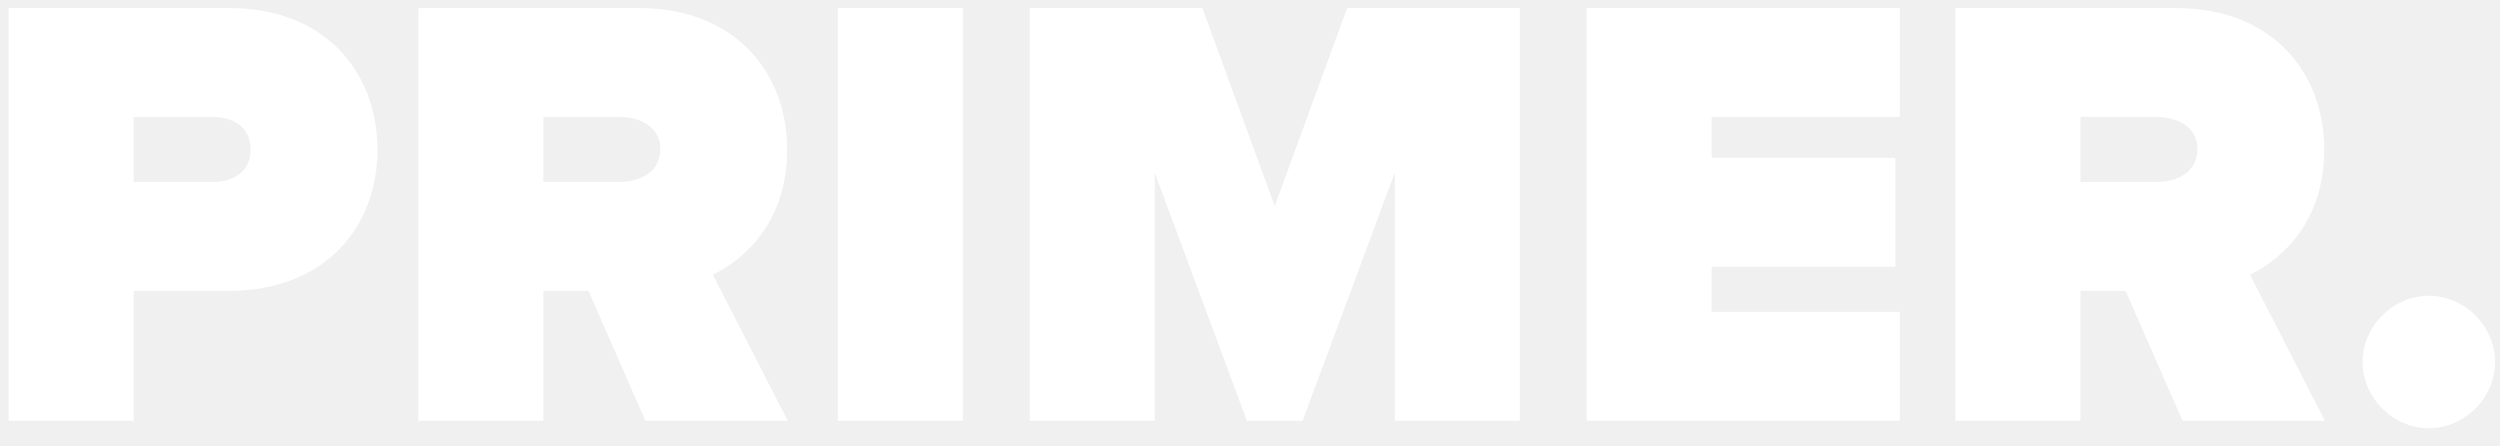
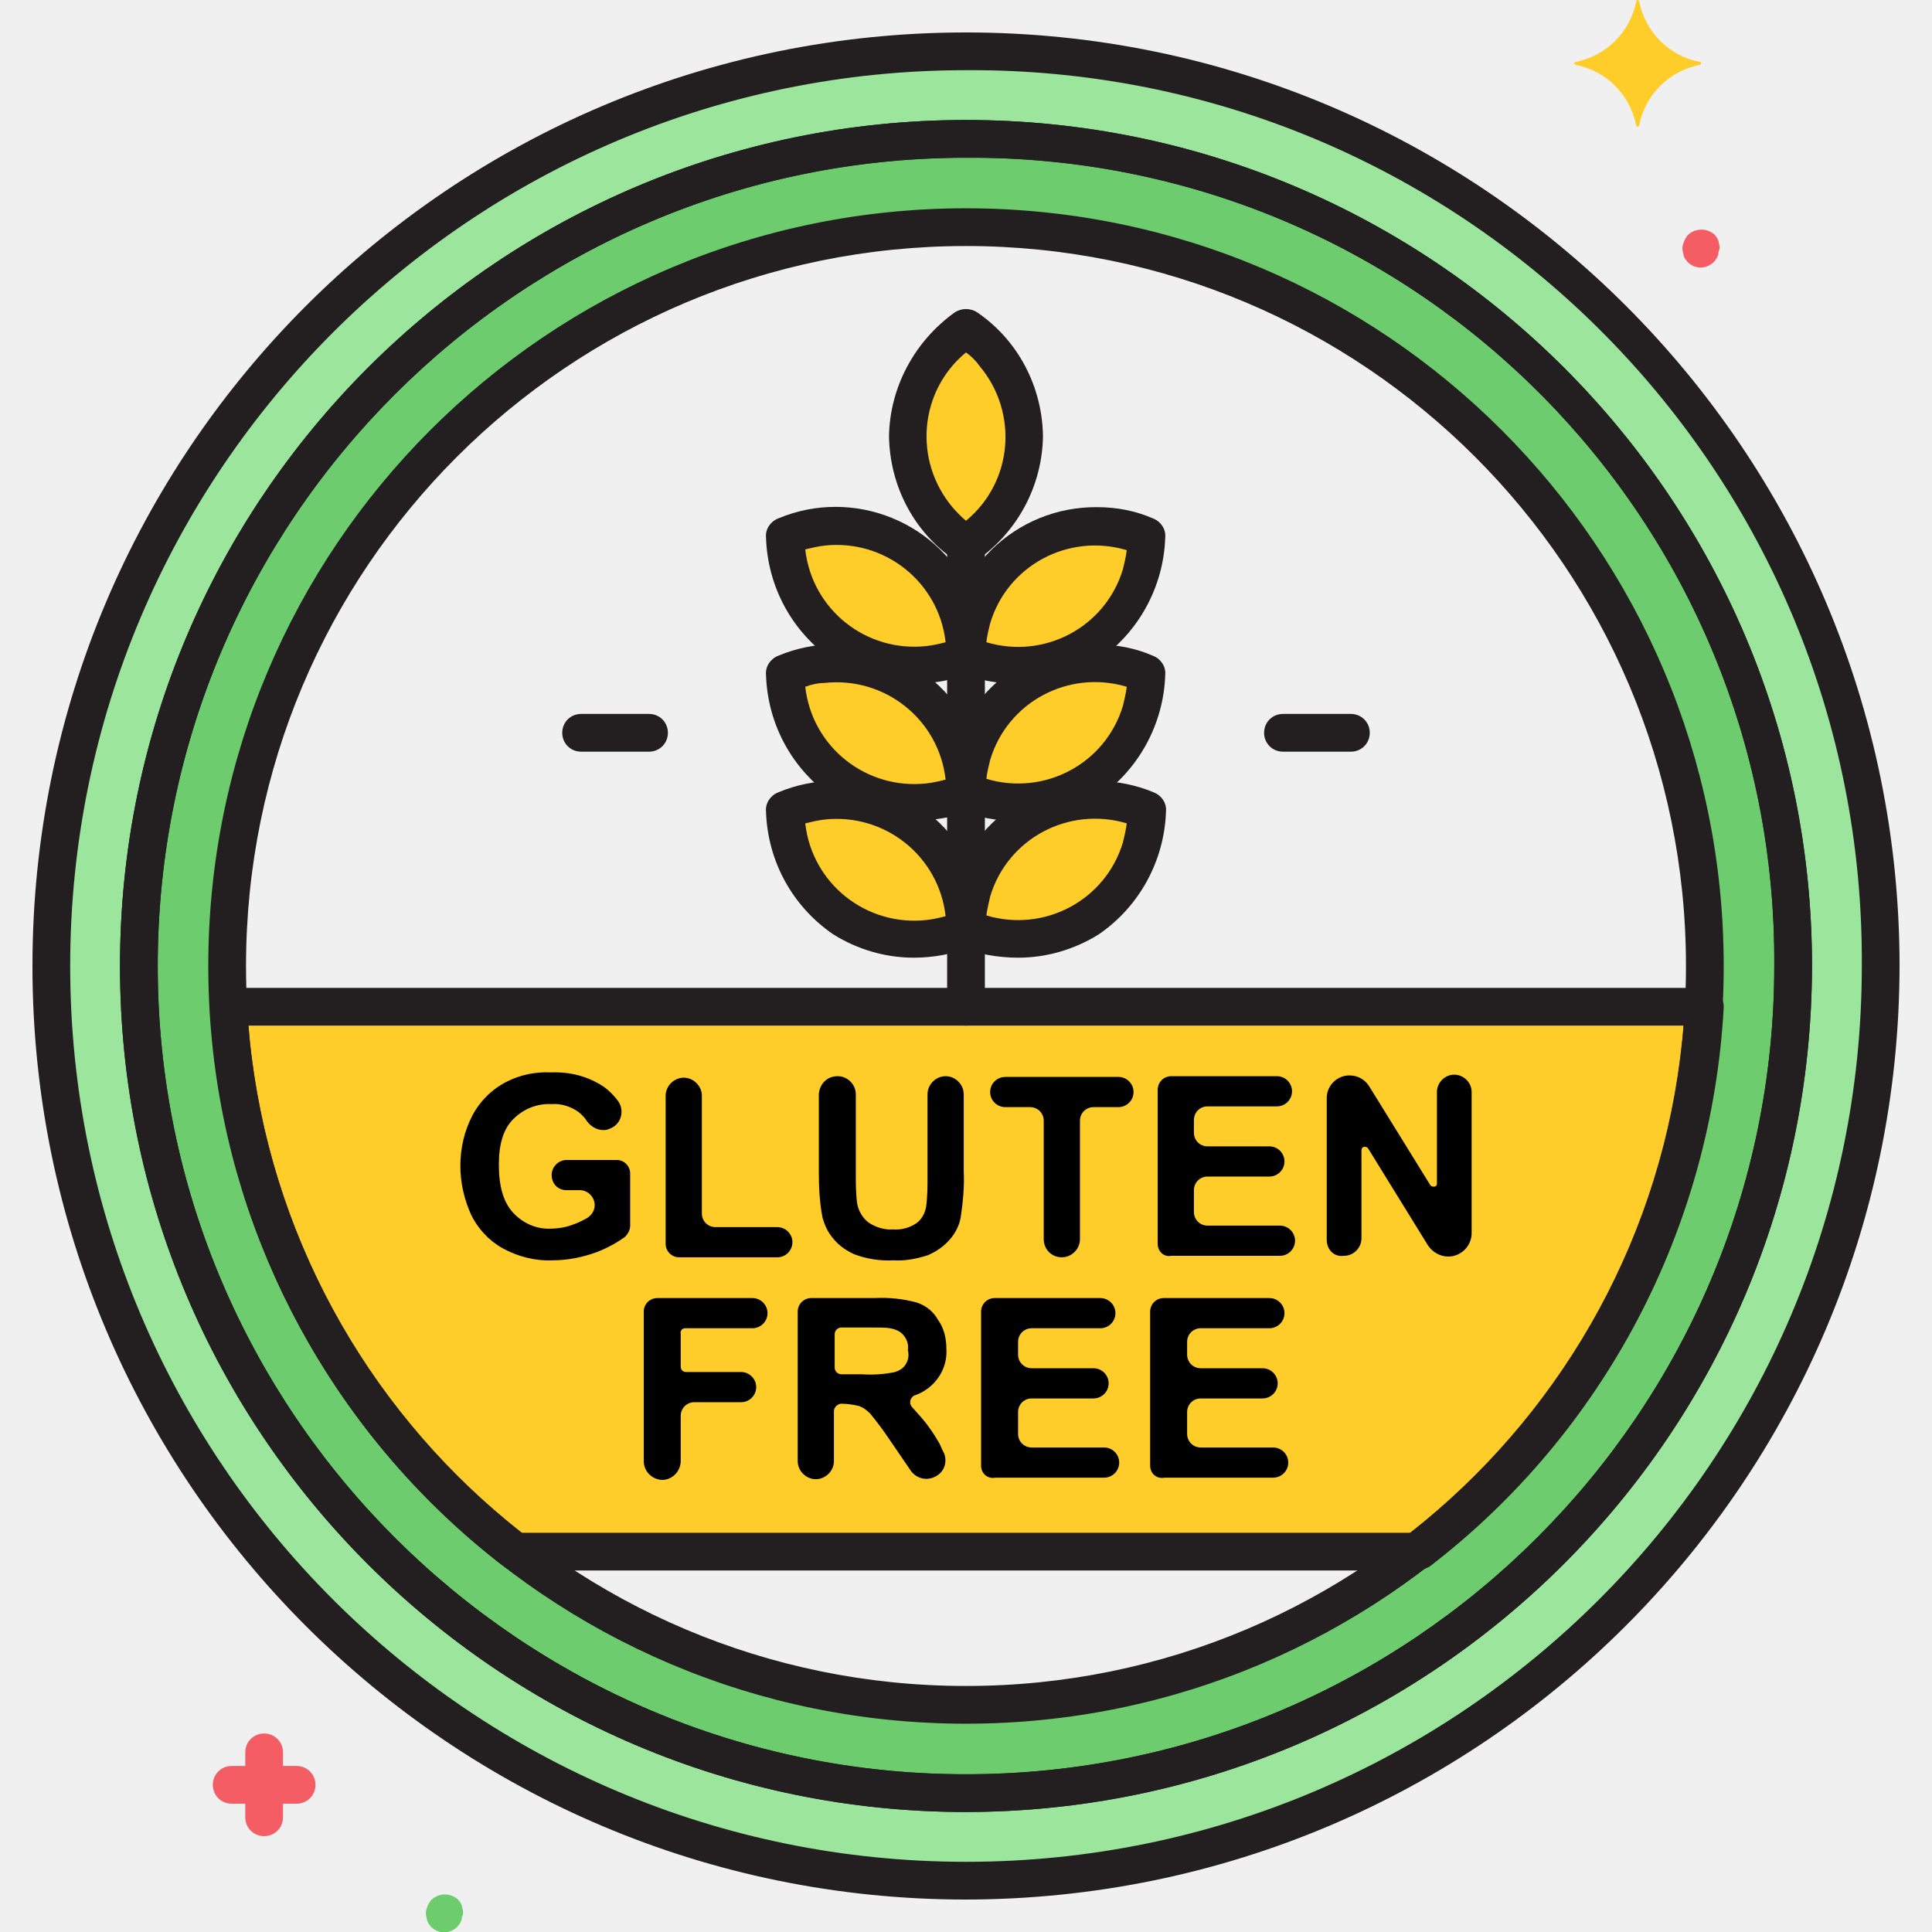
- <svg xmlns="http://www.w3.org/2000/svg" width="101px" height="18px" viewBox="0 0 101 18" version="1.1">
-   <defs />
-   <g id="Page-1" stroke="none" stroke-width="1" fill="#ffffff" fill-rule="evenodd">
-     <g id="logo" transform="translate(-1, -6)" fill="#ffffff">
-       <path d="M6.4,23 L1.35,23 L1.35,6.325 L10.25,6.325 C14.15,6.325 16.25,8.925 16.25,12.05 C16.25,15.15 14.15,17.75 10.25,17.75 L6.4,17.75 L6.4,23 Z M9.6,13.35 C10.45,13.35 11.125,12.925 11.125,12.05 C11.125,11.15 10.45,10.725 9.6,10.725 L6.4,10.725 L6.4,13.35 L9.6,13.35 Z M32.825,23 L27.075,23 L24.775,17.75 L22.95,17.75 L22.95,23 L17.9,23 L17.9,6.325 L26.8,6.325 C30.7,6.325 32.8,8.925 32.8,12.05 C32.8,14.925 31.125,16.45 29.8,17.1 L32.825,23 Z M26.025,13.35 C26.875,13.35 27.675,12.95 27.675,12.025 C27.675,11.125 26.875,10.725 26.025,10.725 L22.95,10.725 L22.95,13.35 L26.025,13.35 Z M39.9,23 L39.9,6.325 L34.85,6.325 L34.85,23 L39.9,23 Z M62.4,23 L62.4,6.325 L55.425,6.325 L52.5,14.325 L49.575,6.325 L42.6,6.325 L42.6,23 L47.65,23 L47.65,12.975 L51.375,23 L53.625,23 L57.35,12.975 L57.35,23 L62.4,23 Z M77.75,23 L77.75,18.6 L70.15,18.6 L70.15,16.775 L77.575,16.775 L77.575,12.375 L70.15,12.375 L70.15,10.725 L77.75,10.725 L77.75,6.325 L65.1,6.325 L65.1,23 L77.75,23 Z M94.925,23 L89.175,23 L86.875,17.75 L85.05,17.75 L85.05,23 L80,23 L80,6.325 L88.9,6.325 C92.8,6.325 94.9,8.925 94.9,12.05 C94.9,14.925 93.225,16.45 91.9,17.1 L94.925,23 Z M88.125,13.35 C88.975,13.35 89.775,12.95 89.775,12.025 C89.775,11.125 88.975,10.725 88.125,10.725 L85.05,10.725 L85.05,13.35 L88.125,13.35 Z M99.125,23.3 C100.575,23.3 101.8,22.075 101.8,20.625 C101.8,19.175 100.575,17.95 99.125,17.95 C97.675,17.95 96.45,19.175 96.45,20.625 C96.45,22.075 97.675,23.3 99.125,23.3 Z" id="PRIMER." />
-     </g>
+ <svg xmlns="http://www.w3.org/2000/svg" version="1.1" id="Layer_1" x="0px" y="0px" viewBox="0 0 256 256" style="enable-background:new 0 0 256 256;" xml:space="preserve" width="512" height="512">
+   <style type="text/css">
+ 	.st0{fill:#9CE59C;}
+ 	.st1{fill:#6DCC6D;}
+ 	.st2{fill:#FFCD29;}
+ 	.st3{fill:#F45D64;}
+ 	.st4{fill:#231F20;}
+ </style>
+   <g id="Layer_2">
+     <path class="st0" d="M128,6.8C61.1,6.8,6.8,61.1,6.8,128S61.1,249.2,128,249.2S249.2,194.9,249.2,128   C249.6,61.5,196.1,7.3,129.6,6.8C129.1,6.8,128.5,6.8,128,6.8z M128,237.6c-60.5,0-109.6-49.1-109.6-109.6S67.5,18.4,128,18.4   S237.6,67.5,237.6,128C237.5,188.5,188.5,237.5,128,237.6z" />
+     <path class="st1" d="M128,18.4C67.5,18.4,18.4,67.5,18.4,128S67.5,237.6,128,237.6S237.6,188.5,237.6,128   c0.4-60.1-48-109.2-108.2-109.6C129,18.4,128.5,18.4,128,18.4z M128,225.9c-54.1,0-97.9-43.9-97.9-97.9c0-54.1,43.9-97.9,97.9-97.9   c54.1,0,97.9,43.9,97.9,97.9C225.9,182.1,182.1,225.9,128,225.9C128,225.9,128,225.9,128,225.9L128,225.9z" />
+     <path class="st2" d="M30.2,133.4c1.5,28.5,15.4,54.9,38.1,72.2h119.5c22.6-17.4,36.5-43.8,38.1-72.2H30.2z" />
+     <path class="st2" d="M120.3,57.8c0.1,5.7,3,11.1,7.7,14.4c4.7-3.3,7.6-8.6,7.7-14.4c-0.1-5.7-3-11.1-7.7-14.4   C123.3,46.7,120.4,52.1,120.3,57.8z" />
+     <path class="st2" d="M135.8,72.5c-4.7,3.2-7.6,8.6-7.8,14.3c8.7,3.7,18.9-0.3,22.6-9.1c0.9-2.1,1.4-4.4,1.4-6.7   C146.7,68.9,140.6,69.4,135.8,72.5z" />
+     <path class="st2" d="M135.8,90.7c-4.7,3.2-7.6,8.6-7.8,14.3c8.7,3.7,18.9-0.3,22.6-9.1c0.9-2.1,1.4-4.4,1.4-6.7   C146.7,87,140.6,87.6,135.8,90.7z" />
+     <path class="st2" d="M135.8,108.8c-4.7,3.2-7.6,8.6-7.8,14.3c8.7,3.7,18.9-0.3,22.6-9.1c0.9-2.1,1.4-4.4,1.4-6.7   C146.7,105.2,140.6,105.7,135.8,108.8z" />
+     <path class="st2" d="M120.2,72.5c4.7,3.2,7.6,8.6,7.8,14.3c-8.7,3.7-18.9-0.3-22.6-9.1c-0.9-2.1-1.4-4.4-1.4-6.7   C109.3,68.9,115.4,69.4,120.2,72.5z" />
+     <path class="st2" d="M120.2,90.7c4.7,3.2,7.6,8.6,7.8,14.3c-8.7,3.7-18.9-0.3-22.6-9.1c-0.9-2.1-1.4-4.4-1.4-6.7   C109.3,87,115.4,87.6,120.2,90.7z" />
+     <path class="st2" d="M120.2,108.8c4.7,3.2,7.6,8.6,7.8,14.3c-8.7,3.7-18.9-0.3-22.6-9.1c-0.9-2.1-1.4-4.4-1.4-6.7   C109.3,105.2,115.4,105.7,120.2,108.8z" />
+     <path class="st3" d="M39.3,234h-1.8v-1.8c0-1.4-1.1-2.5-2.5-2.5s-2.5,1.1-2.5,2.5v1.8h-1.8c-1.4,0-2.5,1.1-2.5,2.5s1.1,2.5,2.5,2.5   h1.8v1.8c0,1.4,1.1,2.5,2.5,2.5s2.5-1.1,2.5-2.5V239h1.8c1.4,0,2.5-1.1,2.5-2.5S40.7,234,39.3,234L39.3,234z" />
+     <path class="st3" d="M227.8,32.4c0-0.2-0.1-0.3-0.1-0.5c-0.1-0.1-0.1-0.3-0.2-0.4c-0.1-0.1-0.2-0.3-0.3-0.4c-1-0.9-2.5-0.9-3.5,0   c-0.1,0.1-0.2,0.2-0.3,0.4c-0.2,0.3-0.3,0.6-0.4,0.9c-0.1,0.3-0.1,0.7,0,1c0,0.2,0.1,0.3,0.1,0.5c0.1,0.2,0.1,0.3,0.2,0.4   c0.1,0.1,0.2,0.3,0.3,0.4c1,1,2.5,1,3.5,0c0,0,0,0,0,0c0.1-0.1,0.2-0.2,0.3-0.4c0.1-0.1,0.2-0.3,0.2-0.4c0.1-0.1,0.1-0.3,0.1-0.5   C227.9,33,227.9,32.7,227.8,32.4z" />
+     <path class="st1" d="M61.3,253c0-0.2-0.1-0.3-0.1-0.5c-0.1-0.1-0.1-0.3-0.2-0.4c-0.1-0.1-0.2-0.3-0.3-0.4c-1-0.9-2.5-0.9-3.5,0   c-0.1,0.1-0.2,0.2-0.3,0.4c-0.2,0.3-0.3,0.6-0.4,0.9c-0.1,0.3-0.1,0.7,0,1c0,0.2,0.1,0.3,0.1,0.5c0.1,0.2,0.1,0.3,0.2,0.4   c0.1,0.1,0.2,0.3,0.3,0.4c1,1,2.5,1,3.5,0c0,0,0,0,0,0c0.1-0.1,0.2-0.2,0.3-0.4c0.1-0.1,0.2-0.3,0.2-0.4c0.1-0.1,0.1-0.3,0.1-0.5   C61.4,253.7,61.4,253.3,61.3,253z" />
+     <path class="st2" d="M225.2,8.2c-4.1-0.8-7.2-4-8-8c0-0.1-0.1-0.2-0.2-0.2c-0.1,0-0.1,0.1-0.2,0.2c-0.8,4.1-4,7.2-8,8   c-0.1,0-0.2,0.1-0.2,0.2c0,0.1,0.1,0.1,0.2,0.2c4.1,0.8,7.2,4,8,8c0,0.1,0.1,0.2,0.2,0.2c0.1,0,0.1-0.1,0.2-0.2c0.8-4.1,4-7.2,8-8   c0.1,0,0.2-0.1,0.2-0.2C225.4,8.2,225.3,8.2,225.2,8.2z" />
+     <path class="st4" d="M128,251.7C59.7,251.7,4.3,196.3,4.3,128S59.7,4.3,128,4.3S251.7,59.7,251.7,128   C251.6,196.3,196.3,251.6,128,251.7z M128,9.3C62.5,9.3,9.3,62.5,9.3,128S62.5,246.7,128,246.7S246.7,193.5,246.7,128   c0.4-65.1-52-118.2-117.1-118.7C129,9.3,128.5,9.3,128,9.3z M128,240.1c-61.9,0-112.1-50.2-112.1-112.1   C15.9,66.1,66.1,15.9,128,15.9c61.9,0,112.1,50.2,112.1,112.1C240,189.9,189.9,240,128,240.1z M128,20.9   c-59.1,0-107.1,48-107.1,107.1s48,107.1,107.1,107.1s107.1-48,107.1-107.1v0c0.4-58.8-46.9-106.7-105.7-107.1   C128.9,20.9,128.5,20.9,128,20.9z" />
+     <path class="st4" d="M128,240.1c-61.9,0-112.1-50.2-112.1-112.1C15.9,66.1,66.1,15.9,128,15.9c61.9,0,112.1,50.2,112.1,112.1   C240,189.9,189.9,240,128,240.1z M128,20.9c-59.1,0-107.1,48-107.1,107.1s48,107.1,107.1,107.1s107.1-48,107.1-107.1v0   c0.4-58.8-46.9-106.7-105.7-107.1C128.9,20.9,128.5,20.9,128,20.9z M128,228.4c-55.5,0-100.4-45-100.4-100.4S72.5,27.6,128,27.6   s100.4,45,100.4,100.4c0,0,0,0,0,0C228.4,183.4,183.4,228.4,128,228.4z M128,32.6c-52.7,0-95.4,42.7-95.4,95.4s42.7,95.4,95.4,95.4   s95.4-42.7,95.4-95.4c0,0,0,0,0,0C223.4,75.3,180.7,32.6,128,32.6z" />
+     <path class="st4" d="M128,135.9c-1.4,0-2.5-1.1-2.5-2.5V71.9c0-1.4,1.1-2.5,2.5-2.5c1.4,0,2.5,1.1,2.5,2.5v61.5   C130.5,134.8,129.4,135.9,128,135.9z" />
+     <path class="st4" d="M128,74.7c-0.5,0-1-0.2-1.5-0.5c-5.4-3.7-8.6-9.8-8.7-16.4c0.1-6.5,3.4-12.6,8.7-16.4c0.9-0.6,2.1-0.6,3,0   c5.4,3.7,8.6,9.8,8.7,16.4c-0.1,6.5-3.3,12.6-8.7,16.4C129,74.5,128.5,74.7,128,74.7z M128,46.7c-6.2,5.1-7,14.3-1.8,20.5   c0.6,0.7,1.2,1.3,1.8,1.8c6.2-5.1,7-14.3,1.8-20.5C129.3,47.8,128.7,47.2,128,46.7z" />
+     <path class="st4" d="M134.9,90.6c-2.7,0-5.3-0.5-7.8-1.4c-1-0.4-1.7-1.4-1.6-2.5c0.1-10.9,9-19.6,19.9-19.5c2.6,0,5.1,0.5,7.4,1.5   c1,0.4,1.7,1.4,1.6,2.5c-0.2,6.5-3.5,12.6-8.9,16.3C142.4,89.6,138.7,90.6,134.9,90.6z M130.7,85.1c7.7,2.3,15.8-2,18.1-9.7   c0.2-0.8,0.4-1.7,0.5-2.5c-7.7-2.3-15.8,2-18.1,9.7C131,83.4,130.8,84.2,130.7,85.1z" />
+     <path class="st4" d="M134.9,108.8c-2.7,0-5.3-0.5-7.8-1.4c-1-0.4-1.7-1.4-1.6-2.5c0.1-10.9,9-19.6,19.9-19.5c2.6,0,5.1,0.5,7.4,1.5   c1,0.4,1.7,1.4,1.6,2.5c-0.2,6.5-3.5,12.6-8.9,16.3C142.4,107.7,138.7,108.8,134.9,108.8z M130.7,103.2c7.7,2.3,15.8-2,18.1-9.7   c0.2-0.8,0.4-1.7,0.5-2.5c-7.7-2.3-15.8,2-18.1,9.7C131,101.5,130.8,102.3,130.7,103.2z" />
+     <path class="st4" d="M134.9,126.9c-2.7,0-5.3-0.5-7.8-1.4c-1-0.4-1.7-1.4-1.6-2.5c0.1-10.9,9-19.6,19.9-19.5c2.6,0,5.1,0.5,7.5,1.5   c1,0.4,1.7,1.4,1.6,2.5c-0.2,6.5-3.5,12.6-8.9,16.3C142.4,125.8,138.7,126.9,134.9,126.9z M130.7,121.3c7.7,2.3,15.8-2,18.1-9.7   c0.2-0.8,0.4-1.7,0.5-2.5c-7.7-2.3-15.8,2-18.1,9.7C131,119.7,130.8,120.5,130.7,121.3z" />
+     <path class="st4" d="M121.1,90.6c-3.8,0-7.5-1.1-10.7-3.1c-5.4-3.7-8.7-9.7-8.9-16.3c-0.1-1.1,0.6-2.1,1.6-2.5   c10-4.2,21.6,0.5,25.8,10.5c1,2.4,1.5,4.9,1.5,7.4c0.1,1.1-0.6,2.1-1.6,2.5C126.4,90.1,123.7,90.6,121.1,90.6z M106.7,72.8   c0.9,8,8.1,13.7,16.1,12.8c0.9-0.1,1.7-0.3,2.5-0.5c-0.9-8-8.1-13.7-16.1-12.8C108.4,72.4,107.5,72.6,106.7,72.8z" />
+     <path class="st4" d="M121.1,108.8c-3.8,0-7.5-1.1-10.7-3.1c-5.4-3.7-8.7-9.7-8.9-16.3c-0.1-1.1,0.6-2.1,1.6-2.5   c10-4.2,21.6,0.5,25.8,10.5c1,2.4,1.5,4.9,1.5,7.5c0.1,1.1-0.6,2.1-1.6,2.5C126.4,108.3,123.7,108.7,121.1,108.8z M106.7,91   c0.9,8,8.1,13.7,16.1,12.8c0.9-0.1,1.7-0.3,2.5-0.5c-0.9-8-8.1-13.7-16.1-12.8C108.4,90.5,107.5,90.7,106.7,91z" />
+     <path class="st4" d="M121.1,126.9c-3.8,0-7.5-1.1-10.7-3.1c-5.4-3.7-8.7-9.7-8.9-16.3c-0.1-1.1,0.6-2.1,1.6-2.5   c10-4.2,21.6,0.5,25.8,10.5c1,2.4,1.5,4.9,1.5,7.4c0.1,1.1-0.6,2.1-1.6,2.5C126.4,126.4,123.7,126.9,121.1,126.9z M106.7,109.1   c0.9,8,8.1,13.7,16.1,12.8c0.9-0.1,1.7-0.3,2.5-0.5c-0.9-8-8.1-13.7-16.1-12.8C108.4,108.7,107.5,108.9,106.7,109.1z" />
+     <path class="st4" d="M179,99.6h-9c-1.4,0-2.5-1.1-2.5-2.5s1.1-2.5,2.5-2.5h9c1.4,0,2.5,1.1,2.5,2.5S180.4,99.6,179,99.6L179,99.6z" />
+     <path class="st4" d="M86,99.6h-9c-1.4,0-2.5-1.1-2.5-2.5s1.1-2.5,2.5-2.5h9c1.4,0,2.5,1.1,2.5,2.5S87.4,99.6,86,99.6z" />
+     <path d="M90.8,176h8.9c1.1,0,2-0.9,2-2c0-1.1-0.9-2-2-2H87.1c-1,0-1.8,0.8-1.8,1.8v19.8c0,1.3,1,2.4,2.4,2.5c1.3,0,2.4-1,2.5-2.4   c0,0,0-0.1,0-0.1v-6c0-1,0.8-1.8,1.8-1.8l0,0h6.2c1.1,0,2-0.9,2-2c0-1.1-0.9-2-2-2h-7.3c-0.4,0-0.7-0.3-0.7-0.7v-4.3   C90.1,176.3,90.4,176,90.8,176z" />
+     <path d="M130,194.2v-20.4c0-1,0.8-1.8,1.8-1.8l0,0h14c1.1,0,2,0.9,2,2l0,0v0c0,1.1-0.9,2-2,2l0,0h-9.1c-1,0-1.8,0.8-1.8,1.8l0,0   v1.7c0,1,0.8,1.8,1.8,1.8l0,0h8.2c1.1,0,2,0.9,2,2l0,0l0,0c0,1.1-0.9,2-2,2l0,0h-8.2c-1,0-1.8,0.8-1.8,1.8l0,0v2.9   c0,1,0.8,1.8,1.8,1.8l0,0h9.6c1.1,0,2,0.9,2,2l0,0l0,0c0,1.1-0.9,2-2,2l0,0h-14.4C130.8,196,130,195.2,130,194.2   C130,194.2,130,194.2,130,194.2z" />
+     <path d="M152.4,194.2v-20.4c0-1,0.8-1.8,1.8-1.8l0,0h14c1.1,0,2,0.9,2,2l0,0v0c0,1.1-0.9,2-2,2l0,0h-9.1c-1,0-1.8,0.8-1.8,1.8l0,0   v1.7c0,1,0.8,1.8,1.8,1.8l0,0h8.2c1.1,0,2,0.9,2,2l0,0l0,0c0,1.1-0.9,2-2,2l0,0h-8.2c-1,0-1.8,0.8-1.8,1.8l0,0v2.9   c0,1,0.8,1.8,1.8,1.8l0,0h9.6c1.1,0,2,0.9,2,2l0,0l0,0c0,1.1-0.9,2-2,2l0,0h-14.4C153.2,196,152.4,195.2,152.4,194.2   C152.4,194.2,152.4,194.2,152.4,194.2z" />
+     <path d="M124.5,191.3c-0.8-1.4-1.7-2.7-2.8-3.9l-0.8-0.9c-0.4-0.4-0.4-1,0-1.4c0.1-0.1,0.2-0.2,0.3-0.2c2.6-0.9,4.4-3.4,4.2-6.2   c0-1.3-0.3-2.7-1.1-3.8c-0.6-1.1-1.6-1.9-2.8-2.3c-1.8-0.5-3.7-0.7-5.6-0.6h-8.4c-1,0-1.8,0.8-1.8,1.8v19.8c0,1.3,1.1,2.4,2.4,2.4   s2.4-1.1,2.4-2.4V187c0-0.5,0.4-0.9,0.9-1h0c0.8,0,1.6,0.1,2.4,0.3c0.6,0.2,1.1,0.6,1.5,1c0.9,1.1,1.8,2.3,2.6,3.5l2.8,4.1   c0.8,1.1,2.3,1.4,3.5,0.6c1.1-0.7,1.4-2.2,0.7-3.3L124.5,191.3z M120,180.8c-0.3,0.5-0.8,0.8-1.4,1c-1.4,0.3-2.9,0.4-4.4,0.3h-2.7   c-0.5,0-0.9-0.4-0.9-0.9v-4.4c0-0.5,0.4-0.9,0.9-0.9l0,0h2.9c2,0,3.1,0,3.5,0.1c0.7,0.1,1.4,0.4,1.8,0.9c0.5,0.6,0.7,1.2,0.6,2   C120.5,179.7,120.3,180.3,120,180.8L120,180.8z" />
+     <path d="M73.1,155.7L73.1,155.7c0-1.1,0.9-2,2-2l0,0h6.6c1,0,1.8,0.8,1.8,1.8l0,0v6.9c0,0.6-0.3,1.1-0.7,1.5   c-1.1,0.8-2.4,1.5-3.7,2c-1.9,0.7-3.9,1.1-5.9,1.1c-2.3,0.1-4.6-0.5-6.6-1.6c-1.8-1-3.3-2.6-4.2-4.5c-0.9-2-1.4-4.2-1.4-6.4   c0-2.3,0.5-4.6,1.6-6.7c1-1.9,2.6-3.5,4.6-4.5c1.8-0.9,3.8-1.3,5.8-1.2c2.5-0.1,4.9,0.5,7,1.9c0.7,0.5,1.4,1.2,1.9,1.9   c0.8,1.1,0.5,2.7-0.6,3.4c-0.3,0.2-0.6,0.3-0.9,0.4l0,0c-1,0.2-2-0.3-2.6-1.1c-0.3-0.5-0.7-0.9-1.2-1.3c-1-0.7-2.3-1.1-3.5-1   c-1.9-0.1-3.7,0.6-5.1,2c-1.3,1.3-1.9,3.3-1.9,6c0,2.9,0.6,5,1.9,6.4c1.3,1.4,3.1,2.2,5,2.1c1,0,2.1-0.2,3.1-0.6   c0.6-0.2,1.1-0.5,1.7-0.8c0.6-0.4,1-1,1-1.7l0,0c0-1.1-0.9-2-2-2h-1.5C74,157.8,73.1,156.9,73.1,155.7   C73.1,155.7,73.1,155.7,73.1,155.7z" />
+     <path d="M88.2,164.8v-19.6c0-1.3,1.1-2.4,2.4-2.4l0,0c1.3,0,2.4,1.1,2.4,2.4v15.6c0,1,0.8,1.8,1.8,1.8l0,0h8.2c1.1,0,2,0.9,2,2l0,0   l0,0c0,1.1-0.9,2-2,2c0,0,0,0,0,0H90C89,166.6,88.2,165.8,88.2,164.8z" />
+     <path d="M111,142.6L111,142.6c1.3,0,2.4,1.1,2.4,2.4v10.6c0,1.3,0,2.7,0.2,4c0.2,0.9,0.7,1.8,1.5,2.4c0.9,0.6,2.1,1,3.2,0.9   c1.1,0.1,2.2-0.2,3.1-0.8c0.7-0.5,1.1-1.2,1.3-2.1c0.2-1.4,0.2-2.7,0.2-4.1V145c0-1.3,1.1-2.4,2.4-2.4l0,0c1.3,0,2.4,1.1,2.4,2.4   v10.2c0.1,2-0.1,4.1-0.4,6.1c-0.2,1.1-0.7,2.1-1.5,3c-0.8,0.9-1.7,1.5-2.8,2c-1.5,0.5-3.1,0.8-4.6,0.7c-1.8,0.1-3.6-0.2-5.2-0.8   c-1.1-0.5-2.1-1.2-2.8-2.1c-0.7-0.8-1.1-1.7-1.4-2.7c-0.4-2-0.5-4.1-0.5-6.1V145C108.6,143.6,109.6,142.6,111,142.6z" />
+     <path d="M138.3,164.2v-15.7c0-1-0.8-1.8-1.8-1.8l0,0h-3.3c-1.1,0-2-0.9-2-2l0,0c0-1.1,0.9-2,2-2h15c1.1,0,2,0.9,2,2l0,0   c0,1.1-0.9,2-2,2h-3.3c-1,0-1.8,0.8-1.8,1.8l0,0v15.7c0,1.3-1.1,2.4-2.4,2.4l0,0C139.3,166.6,138.3,165.5,138.3,164.2z" />
+     <path d="M153.4,164.8v-20.4c0-1,0.8-1.8,1.8-1.8l0,0h14c1.1,0,2,0.9,2,2l0,0c0,1.1-0.9,2-2,2H160c-1,0-1.8,0.8-1.8,1.8l0,0v1.7   c0,1,0.8,1.8,1.8,1.8l0,0h8.2c1.1,0,2,0.9,2,2l0,0l0,0c0,1.1-0.9,2-2,2H160c-1,0-1.8,0.8-1.8,1.8l0,0v2.9c0,1,0.8,1.8,1.8,1.8l0,0   h9.6c1.1,0,2,0.9,2,2l0,0l0,0c0,1.1-0.9,2-2,2l0,0h-14.4C154.2,166.6,153.4,165.8,153.4,164.8z" />
+     <path d="M175.8,164.3v-18.8c0-1.7,1.4-3,3-3l0,0c1.1,0,2,0.5,2.6,1.4l8.1,13.1c0.1,0.2,0.4,0.3,0.7,0.2c0.2-0.1,0.2-0.3,0.2-0.4   v-12.1c0-1.2,1-2.3,2.3-2.3l0,0c1.2,0,2.3,1,2.3,2.3v18.7c0,1.7-1.4,3.1-3.1,3.1h0l0,0c-1.1,0-2.1-0.6-2.7-1.5l-7.9-12.8   c-0.1-0.2-0.4-0.3-0.7-0.2c-0.1,0.1-0.2,0.2-0.2,0.4v11.7c0,1.2-1,2.3-2.3,2.3c0,0,0,0,0,0l0,0   C176.8,166.6,175.8,165.6,175.8,164.3C175.8,164.3,175.8,164.3,175.8,164.3z" />
+     <path class="st4" d="M187.7,208.1H68.3c-0.6,0-1.1-0.2-1.5-0.5c-23.2-17.8-37.4-44.9-39-74.1c-0.1-1.4,1-2.6,2.4-2.6   c0,0,0.1,0,0.1,0h195.6c1.4,0,2.5,1.1,2.5,2.5c0,0,0,0.1,0,0.1c-1.6,29.2-15.8,56.3-39,74.1C188.8,207.9,188.3,208.1,187.7,208.1z    M69.1,203.1h117.8c20.9-16.4,34.1-40.7,36.2-67.2H32.9C35.1,162.4,48.2,186.7,69.1,203.1z" />
  </g>
</svg>
